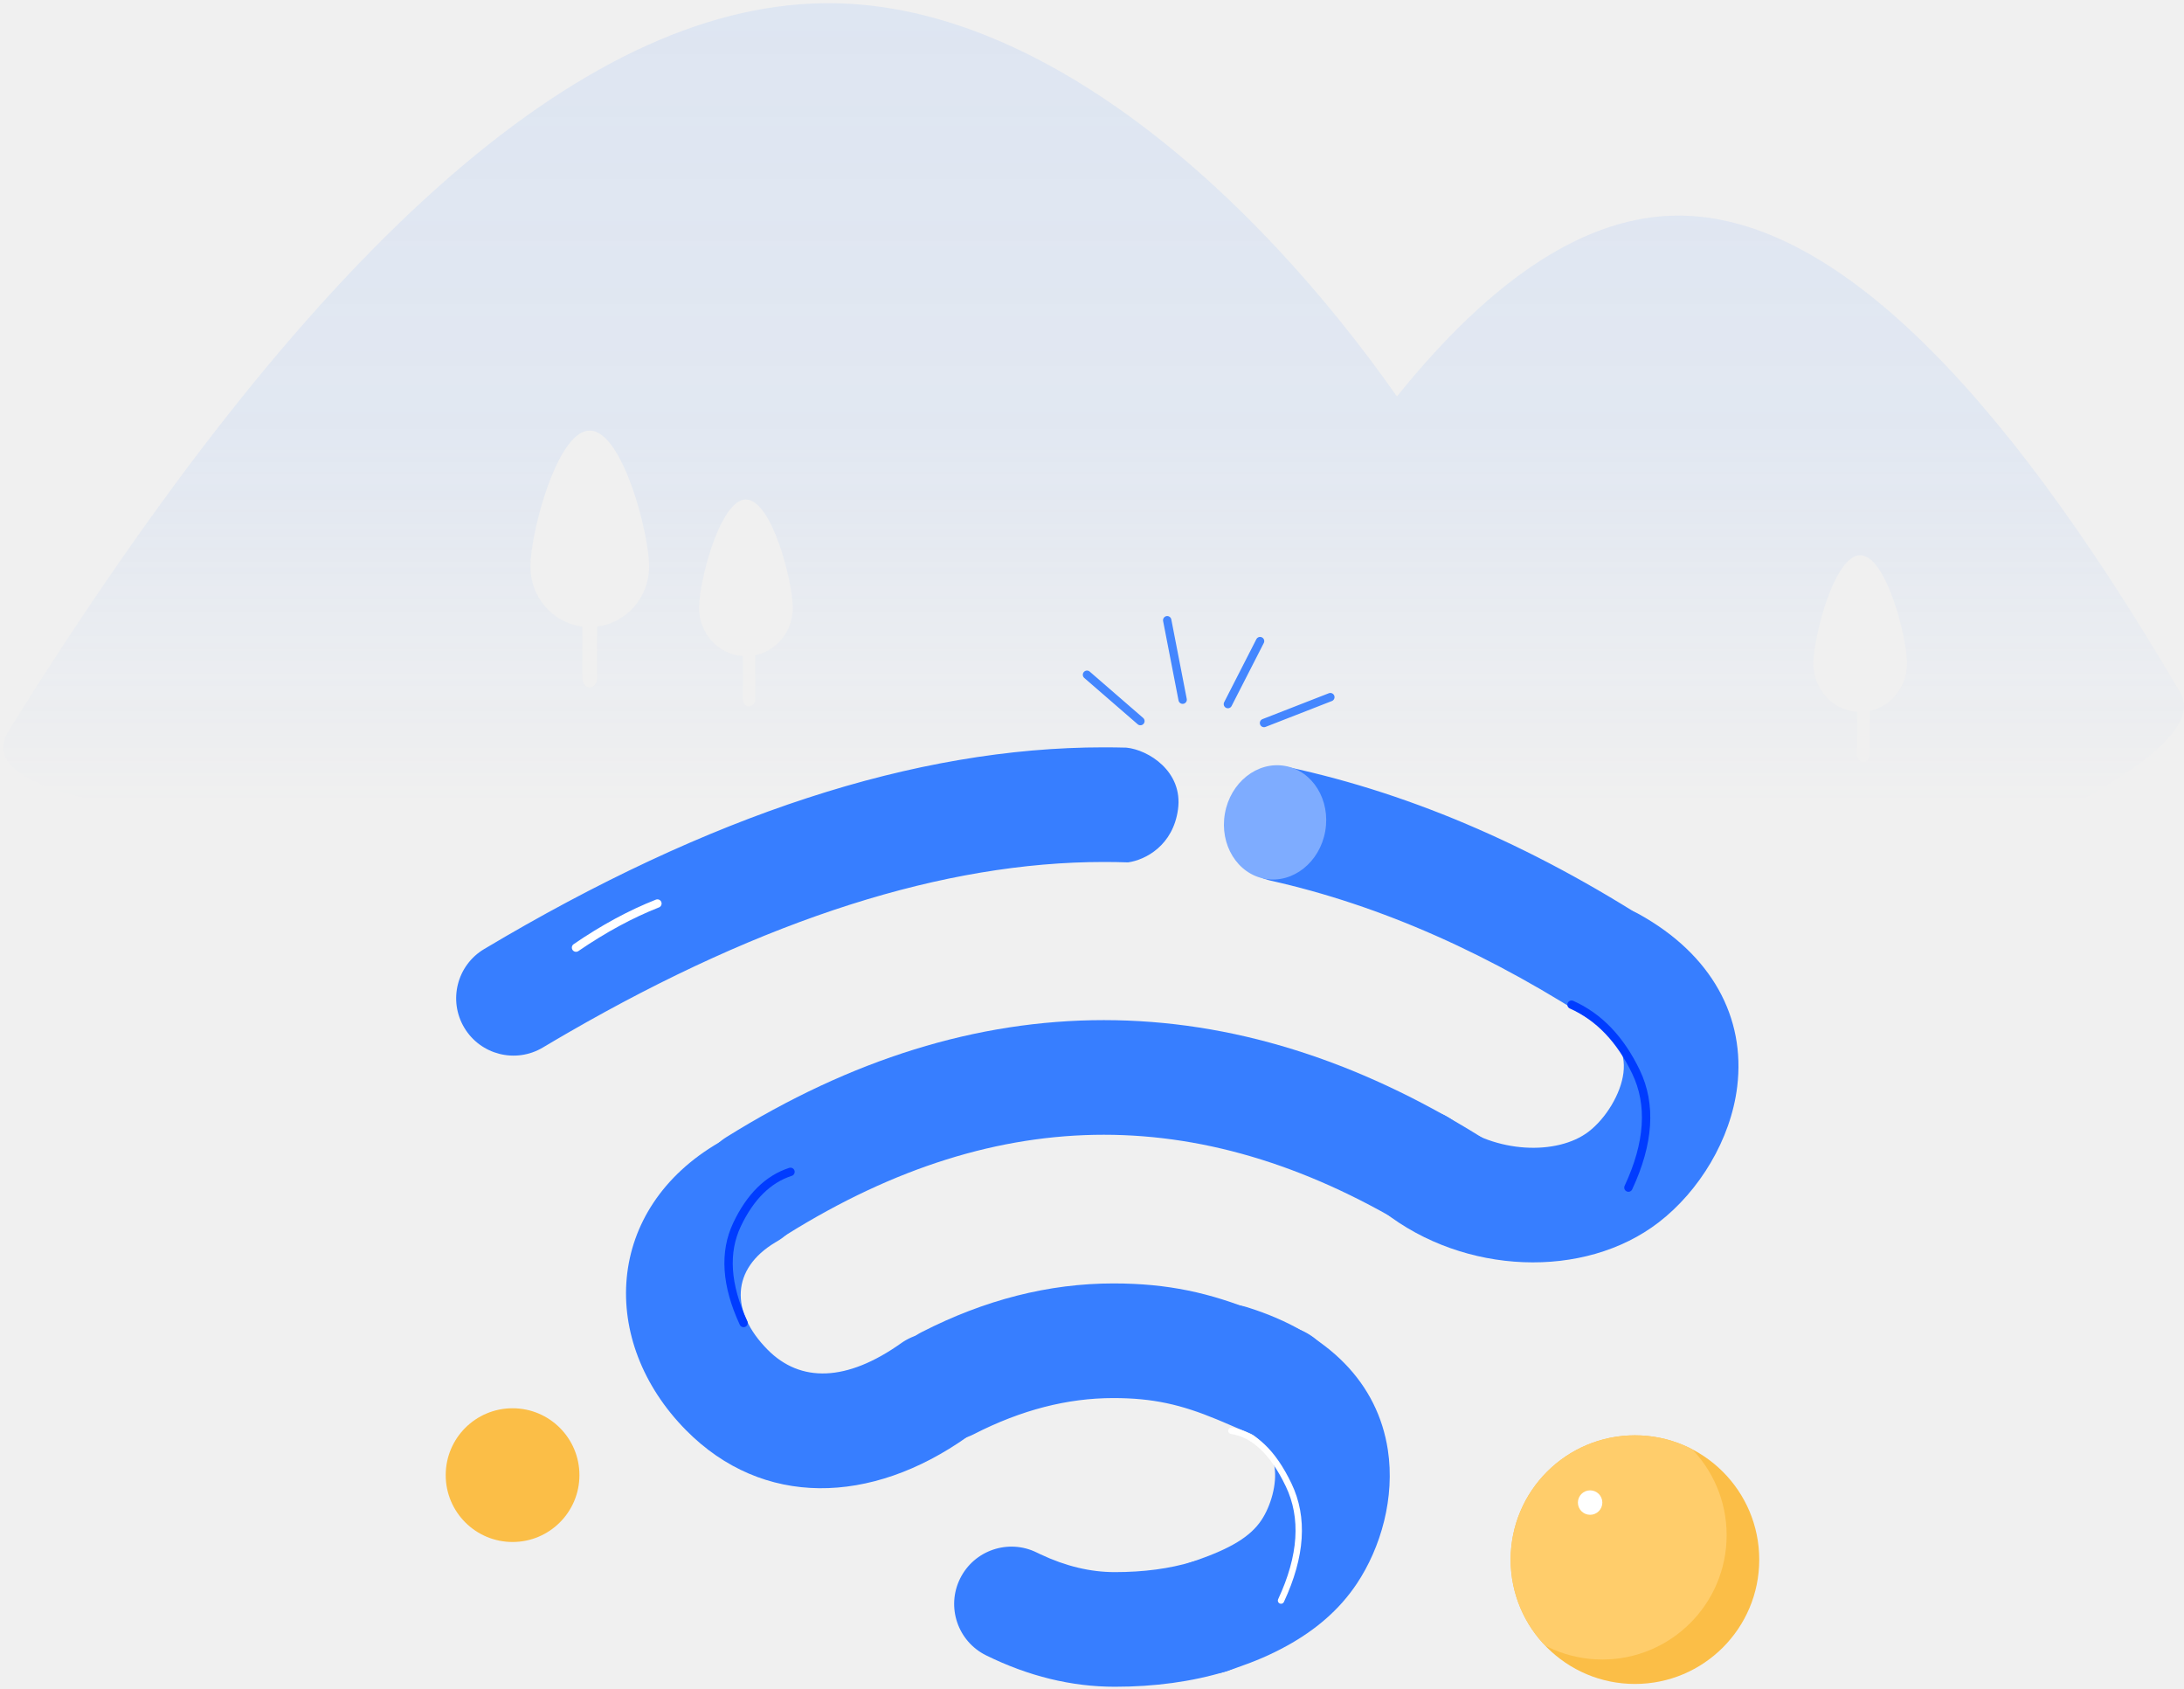
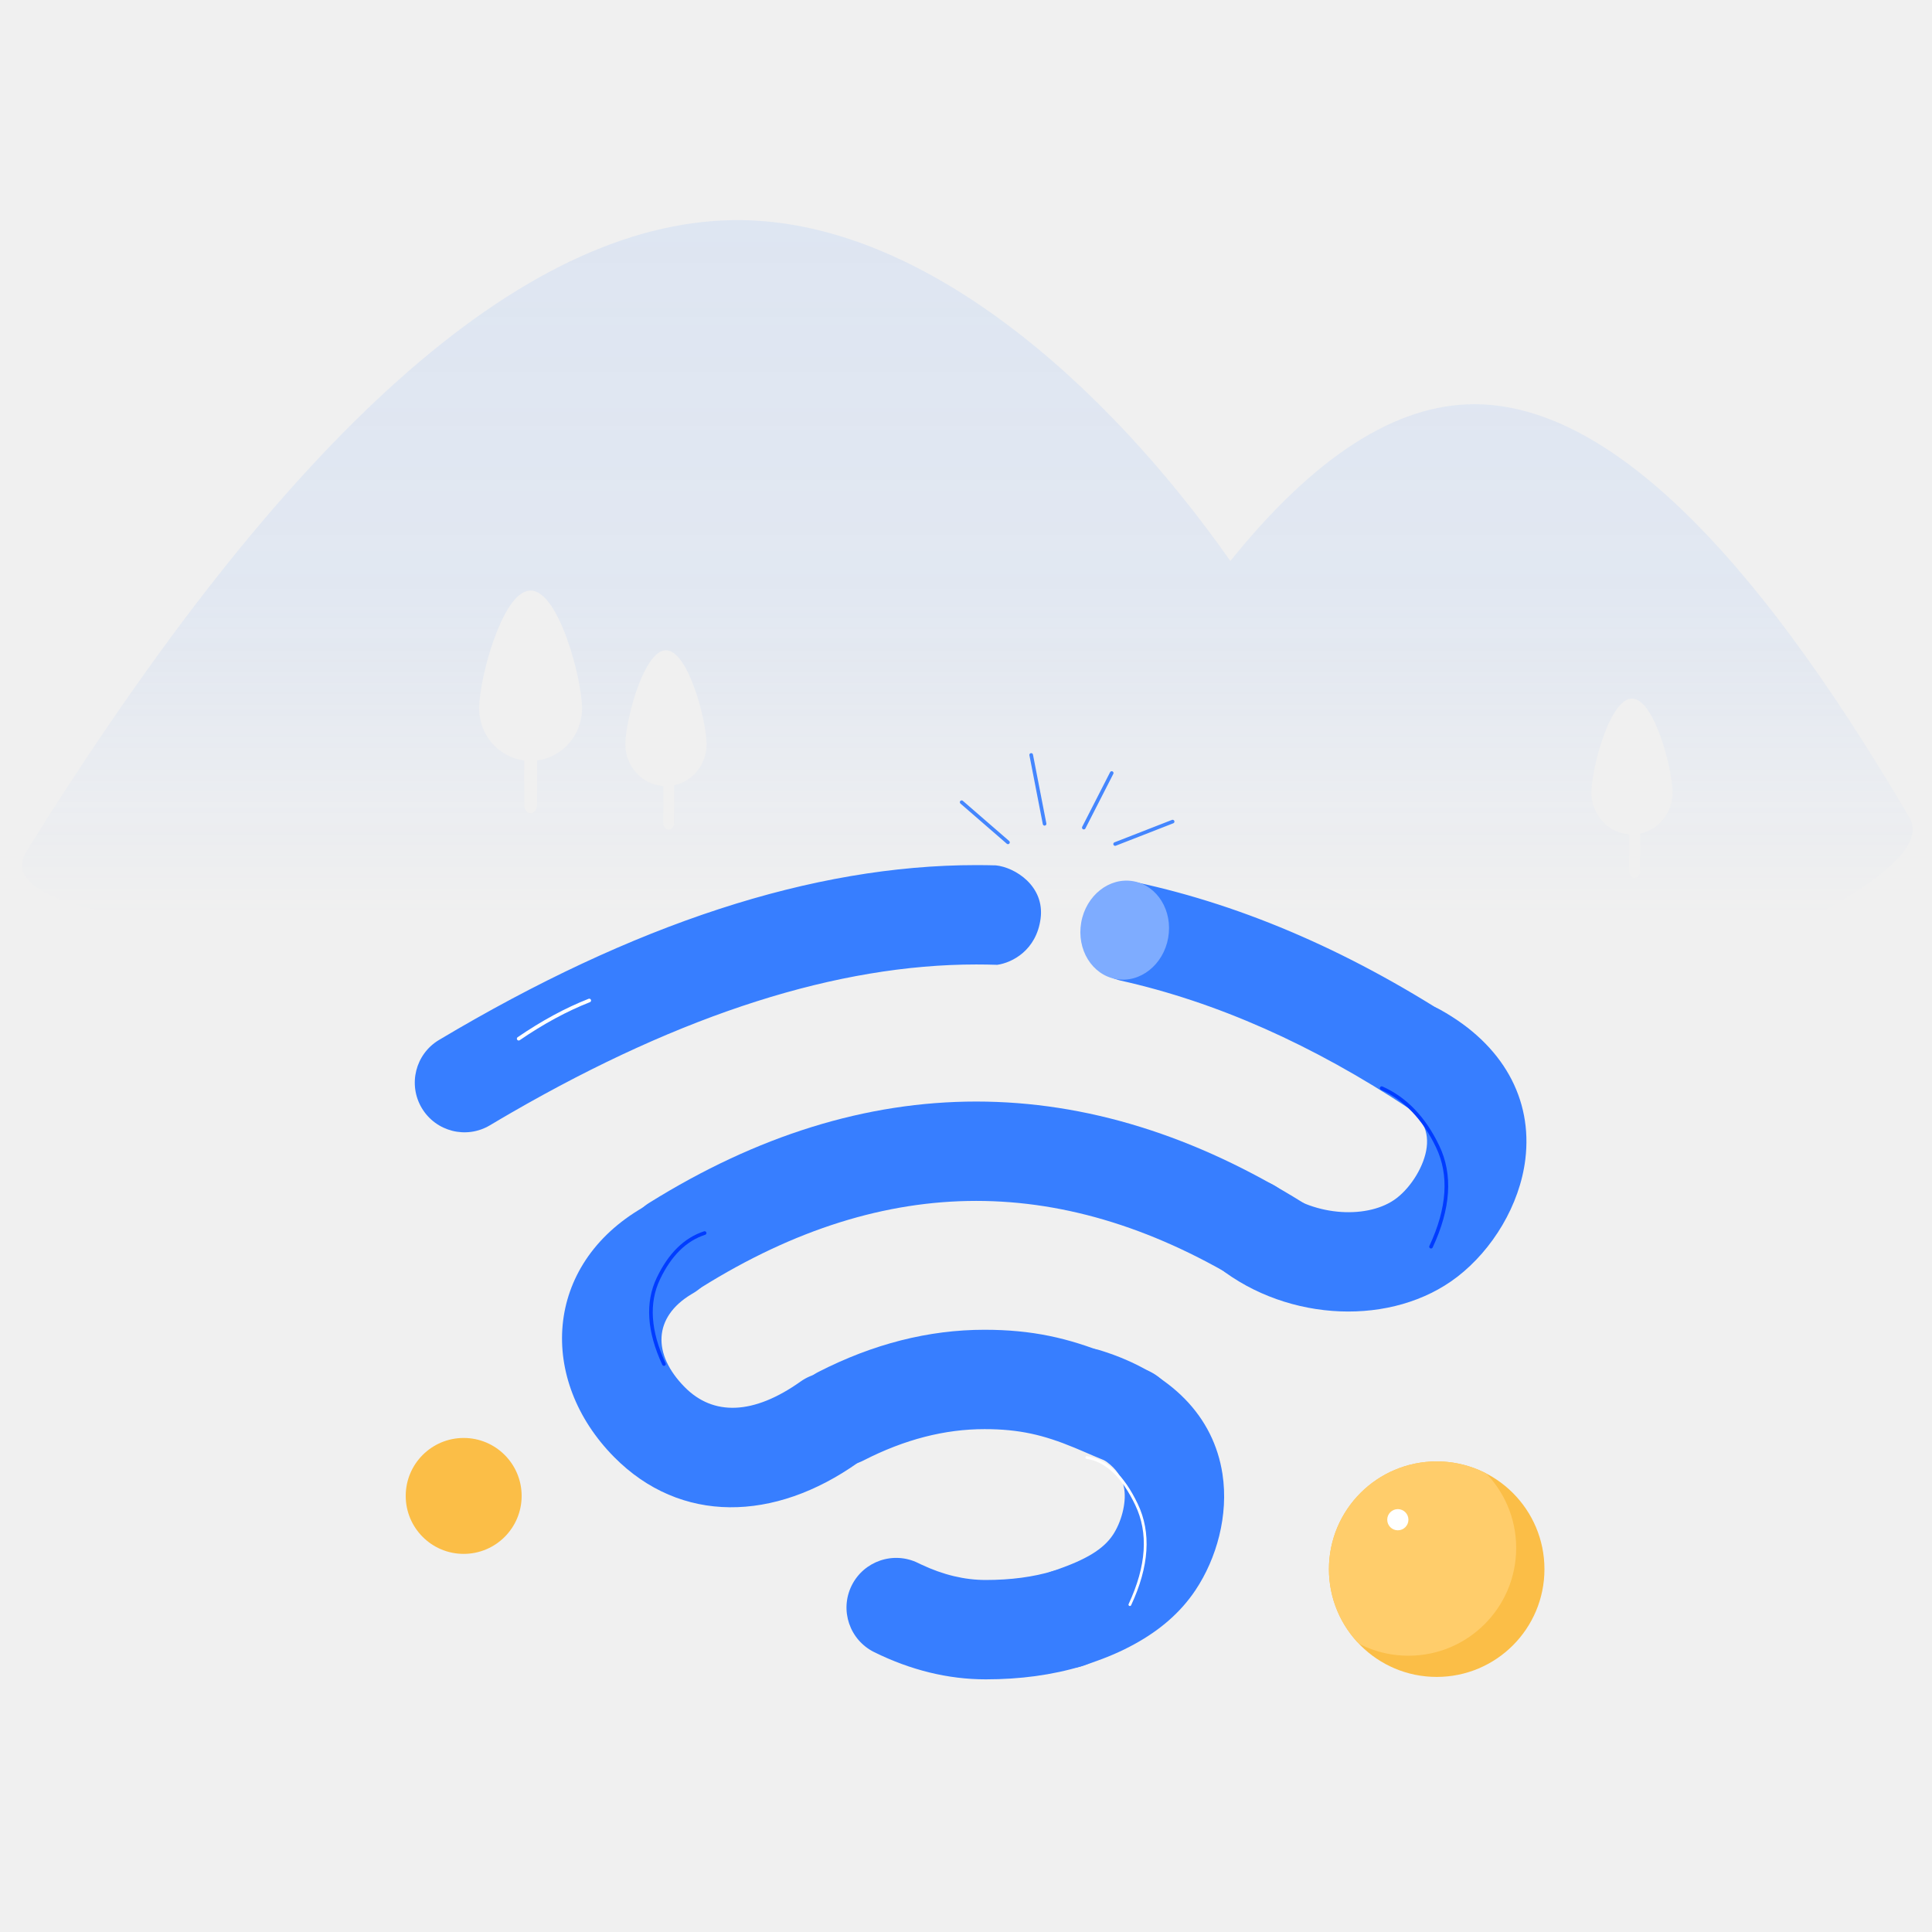
- <svg xmlns="http://www.w3.org/2000/svg" xmlns:xlink="http://www.w3.org/1999/xlink" width="392px" height="303px" viewBox="0 0 392 303" version="1.1">
+ <svg xmlns="http://www.w3.org/2000/svg" xmlns:xlink="http://www.w3.org/1999/xlink" width="400px" height="400px" viewBox="0 0 400 400" version="1.1">
  <defs>
    <rect id="path-1" x="0" y="0" width="400" height="400" />
    <linearGradient x1="50%" y1="-116.862%" x2="50%" y2="90.764%" id="linearGradient-3">
      <stop stop-color="#72A7FD" stop-opacity="0.207" offset="0%" />
      <stop stop-color="#72A7FD" stop-opacity="0.115" offset="80.072%" />
      <stop stop-color="#72A7FD" stop-opacity="0" offset="100%" />
    </linearGradient>
    <circle id="path-4" cx="22.309" cy="22.309" r="22.309" />
  </defs>
-   <g stroke="none" stroke-width="1" fill="none" fill-rule="evenodd">
-     <g transform="translate(-191, -365)">
-       <g transform="translate(187, 320)">
-         <g>
-           <mask id="mask-2" fill="white">
-             <use xlink:href="#path-1" />
-           </mask>
-           <use fill="#FFFFFF" opacity="0" xlink:href="#path-1" />
-           <g mask="url(#mask-2)" fill="url(#linearGradient-3)">
-             <g transform="translate(4.571429, 45.57143)">
-               <path d="M147.114,0.008 C185.983,-0.614 224.506,34.039 250.161,70.581 C267.576,48.937 284.413,38.117 300.67,38.117 C327.337,38.117 357.372,66.664 390.775,123.76 C394.314,129.809 383.612,138.63 358.669,150.222 L358.669,150.222 L276.026,152.963 C261.34,164.707 213.576,154.214 137.721,155.429 C82.141,156.319 46.202,152.961 29.905,145.356 C6.399,142.286 -3.25,137.373 0.958,130.615 C54.741,44.243 103.46,0.707 147.114,0.008 Z M333.31,99.068 L333.183,99.072 L333.057,99.082 C332.964,99.093 332.872,99.109 332.78,99.131 C332.75,99.139 332.719,99.147 332.689,99.155 C332.656,99.164 332.624,99.174 332.591,99.184 L332.591,99.184 L332.56,99.195 L332.528,99.205 C332.493,99.218 332.457,99.231 332.422,99.245 C332.397,99.255 332.372,99.265 332.347,99.276 C332.309,99.293 332.27,99.31 332.232,99.329 L332.232,99.329 L332.098,99.397 L332.098,99.397 L332.056,99.42 C332.044,99.427 332.032,99.434 332.021,99.44 C331.976,99.465 331.932,99.492 331.887,99.521 L331.887,99.521 L331.839,99.551 C331.797,99.579 331.755,99.607 331.713,99.638 C331.698,99.649 331.682,99.66 331.666,99.671 C331.624,99.702 331.581,99.734 331.539,99.768 C331.529,99.776 331.518,99.784 331.508,99.792 C331.403,99.875 331.3,99.964 331.198,100.061 L331.198,100.061 L331.161,100.094 C331.006,100.241 330.853,100.403 330.702,100.578 C330.687,100.595 330.672,100.612 330.657,100.628 C327.313,104.538 324.901,114.711 324.901,118.535 C324.901,123.083 328.31,126.81 332.642,127.161 C332.678,127.163 332.714,127.166 332.749,127.168 L332.749,127.168 L332.749,134.777 C332.75,135.555 333.252,136.186 333.871,136.186 C334.49,136.186 334.992,135.555 334.992,134.776 L334.992,134.776 L334.992,127.014 C338.83,126.213 341.719,122.721 341.719,118.535 C341.719,113.757 337.954,99.068 333.31,99.068 L333.31,99.068 Z M133.31,89.068 L133.183,89.072 L133.057,89.082 C132.964,89.093 132.872,89.109 132.78,89.131 C132.75,89.139 132.719,89.147 132.689,89.155 L132.64,89.169 L132.64,89.169 L132.591,89.184 L132.56,89.195 L132.528,89.205 C132.493,89.218 132.457,89.231 132.422,89.245 C132.397,89.255 132.372,89.265 132.347,89.276 L132.289,89.302 L132.289,89.302 L132.232,89.329 L132.098,89.397 L132.056,89.42 C132.044,89.427 132.032,89.434 132.021,89.44 L131.954,89.479 L131.954,89.479 L131.887,89.521 L131.839,89.551 C131.797,89.579 131.755,89.607 131.713,89.638 C131.698,89.649 131.682,89.66 131.666,89.671 C131.624,89.702 131.581,89.734 131.539,89.768 C131.529,89.776 131.518,89.784 131.508,89.792 L131.352,89.921 L131.352,89.921 L131.198,90.061 L131.161,90.094 C131.006,90.241 130.853,90.403 130.702,90.578 C130.687,90.595 130.672,90.612 130.657,90.628 C127.313,94.538 124.901,104.711 124.901,108.535 C124.901,113.083 128.31,116.81 132.642,117.161 L132.696,117.165 L132.696,117.165 L132.749,117.168 L132.749,124.777 C132.75,125.555 133.252,126.186 133.871,126.186 C134.451,126.186 134.928,125.631 134.986,124.92 L134.992,124.776 L134.992,117.014 C138.83,116.213 141.719,112.721 141.719,108.535 C141.719,103.757 137.954,89.068 133.31,89.068 Z M105.281,76.695 L105.174,76.697 L105.067,76.703 C104.882,76.717 104.699,76.749 104.516,76.799 C104.408,76.828 104.301,76.862 104.194,76.903 C103.991,76.98 103.789,77.078 103.583,77.2 C103.508,77.244 103.433,77.292 103.358,77.341 C98.393,80.653 94.63,95.786 94.63,101.11 C94.63,106.544 98.551,111.045 103.669,111.837 L103.949,111.876 L103.949,121.112 C103.95,121.999 104.481,122.727 105.16,122.804 L105.281,122.811 L105.403,122.804 C106.041,122.731 106.549,122.082 106.607,121.267 L106.612,121.112 L106.613,111.876 C111.866,111.209 115.932,106.643 115.932,101.11 C115.932,95.117 111.163,76.695 105.281,76.695 Z" />
-             </g>
+   <g id="页面-1" stroke="none" stroke-width="1" fill="none" fill-rule="evenodd">
+     <g id="网络服务异常" transform="translate(-175, -320)">
+       <g id="网络服务异常" transform="translate(175, 320)">
+         <mask id="mask-2" fill="white">
+           <use xlink:href="#path-1" />
+         </mask>
+         <use id="矩形" fill="#FFFFFF" opacity="0" xlink:href="#path-1" />
+         <g id="背景" mask="url(#mask-2)" fill="url(#linearGradient-3)">
+           <g transform="translate(4.571429, 45.57143)" id="background">
+             <path d="M147.114,0.008 C185.983,-0.614 224.506,34.039 250.161,70.581 C267.576,48.937 284.413,38.117 300.67,38.117 C327.337,38.117 357.372,66.664 390.775,123.76 C394.314,129.809 383.612,138.63 358.669,150.222 L358.669,150.222 L276.026,152.963 C261.34,164.707 213.576,154.214 137.721,155.429 C82.141,156.319 46.202,152.961 29.905,145.356 C6.399,142.286 -3.25,137.373 0.958,130.615 C54.741,44.243 103.46,0.707 147.114,0.008 Z M333.31,99.068 L333.183,99.072 L333.057,99.082 C332.964,99.093 332.872,99.109 332.78,99.131 C332.75,99.139 332.719,99.147 332.689,99.155 C332.656,99.164 332.624,99.174 332.591,99.184 L332.591,99.184 L332.56,99.195 L332.528,99.205 C332.493,99.218 332.457,99.231 332.422,99.245 C332.397,99.255 332.372,99.265 332.347,99.276 C332.309,99.293 332.27,99.31 332.232,99.329 L332.232,99.329 L332.098,99.397 L332.098,99.397 L332.056,99.42 C332.044,99.427 332.032,99.434 332.021,99.44 C331.976,99.465 331.932,99.492 331.887,99.521 L331.887,99.521 L331.839,99.551 C331.797,99.579 331.755,99.607 331.713,99.638 C331.698,99.649 331.682,99.66 331.666,99.671 C331.624,99.702 331.581,99.734 331.539,99.768 C331.529,99.776 331.518,99.784 331.508,99.792 C331.403,99.875 331.3,99.964 331.198,100.061 L331.198,100.061 L331.161,100.094 C331.006,100.241 330.853,100.403 330.702,100.578 C330.687,100.595 330.672,100.612 330.657,100.628 C327.313,104.538 324.901,114.711 324.901,118.535 C324.901,123.083 328.31,126.81 332.642,127.161 C332.678,127.163 332.714,127.166 332.749,127.168 L332.749,127.168 L332.749,134.777 C332.75,135.555 333.252,136.186 333.871,136.186 C334.49,136.186 334.992,135.555 334.992,134.776 L334.992,134.776 L334.992,127.014 C338.83,126.213 341.719,122.721 341.719,118.535 C341.719,113.757 337.954,99.068 333.31,99.068 L333.31,99.068 Z M133.31,89.068 L133.183,89.072 L133.057,89.082 C132.964,89.093 132.872,89.109 132.78,89.131 C132.75,89.139 132.719,89.147 132.689,89.155 L132.64,89.169 L132.64,89.169 L132.591,89.184 L132.56,89.195 L132.528,89.205 C132.493,89.218 132.457,89.231 132.422,89.245 C132.397,89.255 132.372,89.265 132.347,89.276 L132.289,89.302 L132.289,89.302 L132.232,89.329 L132.098,89.397 L132.056,89.42 C132.044,89.427 132.032,89.434 132.021,89.44 L131.954,89.479 L131.954,89.479 L131.887,89.521 L131.839,89.551 C131.797,89.579 131.755,89.607 131.713,89.638 C131.698,89.649 131.682,89.66 131.666,89.671 C131.624,89.702 131.581,89.734 131.539,89.768 C131.529,89.776 131.518,89.784 131.508,89.792 L131.352,89.921 L131.352,89.921 L131.198,90.061 L131.161,90.094 C131.006,90.241 130.853,90.403 130.702,90.578 C130.687,90.595 130.672,90.612 130.657,90.628 C127.313,94.538 124.901,104.711 124.901,108.535 C124.901,113.083 128.31,116.81 132.642,117.161 L132.696,117.165 L132.696,117.165 L132.749,117.168 L132.749,124.777 C132.75,125.555 133.252,126.186 133.871,126.186 C134.451,126.186 134.928,125.631 134.986,124.92 L134.992,124.776 L134.992,117.014 C138.83,116.213 141.719,112.721 141.719,108.535 C141.719,103.757 137.954,89.068 133.31,89.068 Z M105.281,76.695 L105.174,76.697 L105.067,76.703 C104.882,76.717 104.699,76.749 104.516,76.799 C104.408,76.828 104.301,76.862 104.194,76.903 C103.991,76.98 103.789,77.078 103.583,77.2 C103.508,77.244 103.433,77.292 103.358,77.341 C98.393,80.653 94.63,95.786 94.63,101.11 C94.63,106.544 98.551,111.045 103.669,111.837 L103.949,111.876 L103.949,121.112 C103.95,121.999 104.481,122.727 105.16,122.804 L105.281,122.811 L105.403,122.804 C106.041,122.731 106.549,122.082 106.607,121.267 L106.612,121.112 L106.613,111.876 C111.866,111.209 115.932,106.643 115.932,101.11 C115.932,95.117 111.163,76.695 105.281,76.695 Z" />
          </g>
-           <g mask="url(#mask-2)">
-             <g transform="translate(85.85762, 150.6439)">
-               <path d="M116.26,28.467 C117.612,28.467 118.963,28.485 120.314,28.521 C124.237,28.906 130.502,32.769 129.581,39.582 C128.703,46.078 123.745,48.671 120.619,49.111 C119.166,49.063 117.713,49.039 116.26,49.039 C87.692,49.039 55.605,59.188 20.04,79.715 L17.812,81.012 C17.068,81.449 16.323,81.89 15.576,82.335 C10.698,85.246 4.383,83.651 1.473,78.773 C-1.438,73.894 0.157,67.58 5.035,64.67 C45.34,40.621 82.399,28.467 116.26,28.467 Z M138.26,40.096 C139.29,34.155 144.636,31.479 149.344,32.016 C172.14,36.911 194.83,46.86 217.37,61.795 C222.105,64.933 223.4,71.315 220.263,76.05 C217.125,80.786 210.742,82.081 206.007,78.943 C185.896,65.618 165.932,56.778 146.072,52.359 C145.979,52.332 145.87,52.303 145.747,52.271 C141.76,51.256 137.145,46.533 138.26,40.096 Z" stroke="none" fill="#377EFF" />
-               <path d="M116.26,77.418 C139.037,77.418 161.659,84.475 183.99,98.406 C188.809,101.413 190.279,107.757 187.272,112.577 C184.265,117.396 177.921,118.866 173.101,115.859 C153.908,103.885 135.007,97.99 116.26,97.99 C97.513,97.99 78.612,103.885 59.418,115.859 C54.599,118.866 48.254,117.396 45.247,112.577 C42.241,107.757 43.71,101.413 48.53,98.406 C70.86,84.475 93.483,77.418 116.26,77.418 Z" stroke="none" fill="#377EFF" />
-               <path d="M117.974,124.67 C127.825,124.67 135.277,126.36 143.661,129.752 L144.481,130.089 L147.38,131.32 L150.389,132.572 L151.158,132.877 L151.266,132.918 C156.592,134.893 159.308,140.812 157.332,146.138 C155.356,151.464 149.437,154.18 144.111,152.205 L143.398,151.935 L142.672,151.65 L141.909,151.341 L140.646,150.813 L137.702,149.553 L136.577,149.08 C130.184,146.432 125.144,145.242 117.974,145.242 C109.751,145.242 101.442,147.368 92.946,151.717 C87.89,154.305 81.692,152.304 79.104,147.248 C76.515,142.191 78.516,135.994 83.573,133.405 C94.887,127.614 106.388,124.67 117.974,124.67 Z" stroke="none" fill="#377EFF" />
-               <path d="M118.235,171.901 C125.384,171.901 132.004,172.798 138.076,174.622 C143.517,176.257 146.602,181.992 144.968,187.432 C143.333,192.873 137.598,195.958 132.157,194.324 C128.086,193.1 123.451,192.473 118.235,192.473 C113.875,192.473 109.445,193.518 104.862,195.682 L104.236,195.984 C99.141,198.496 92.974,196.402 90.463,191.306 C87.951,186.211 90.045,180.045 95.141,177.533 C102.7,173.807 110.429,171.901 118.235,171.901 Z" stroke="none" fill="#377EFF" transform="translate(117.4028, 184.474) scale(1, -1) translate(-117.4028, -184.474) " />
-               <path d="M198.35,62.413 C201.105,57.446 207.366,55.653 212.334,58.409 C225.402,65.659 231.458,76.944 229.949,89.361 C228.792,98.876 223.118,108.118 215.853,113.713 C202.489,124.004 180.938,123.114 166.49,111.803 C162.018,108.301 161.23,101.836 164.732,97.363 C168.168,92.975 174.456,92.134 178.917,95.411 L179.172,95.605 C186.455,101.307 197.647,101.769 203.302,97.414 C206.374,95.048 209.068,90.66 209.528,86.878 C209.995,83.034 208.319,79.808 202.732,76.611 L202.354,76.398 C197.387,73.642 195.594,67.381 198.35,62.413 Z" stroke="none" fill="#377EFF" />
-               <path d="M65.277,103.092 C68.117,98.172 74.407,96.485 79.327,99.324 C99.989,111.246 101.099,135.075 85.345,151.014 C71.594,164.928 52.154,164.461 34.838,152.172 C30.205,148.884 29.115,142.464 32.403,137.831 C35.69,133.199 42.111,132.108 46.744,135.396 C56.506,142.324 64.813,142.524 70.714,136.554 C77.475,129.714 77.211,122.053 69.364,117.329 L69.046,117.142 C64.126,114.303 62.438,108.013 65.277,103.092 Z" stroke="none" fill="#377EFF" transform="translate(63.31358, 129.6832) scale(-1, 1) translate(-63.31358, -129.6832) " />
-               <path d="M129.103,135.702 C130.791,130.278 136.557,127.249 141.981,128.938 C156.757,133.537 165.418,142.665 167.24,154.517 C168.556,163.079 166.012,172.051 161.659,178.57 C158.528,183.258 154.272,186.857 149.156,189.682 C146.127,191.355 143.406,192.493 139.787,193.748 L138.385,194.225 C132.999,196.031 127.169,193.128 125.364,187.741 C123.559,182.355 126.462,176.525 131.848,174.72 L132.939,174.347 C138.97,172.235 142.54,170.158 144.551,167.146 C146.244,164.611 147.369,160.644 146.907,157.643 C146.343,153.97 143.475,150.947 135.867,148.58 C130.443,146.891 127.415,141.126 129.103,135.702 Z" stroke="none" fill="#377EFF" />
-               <path d="M149.378,181.227 C152.387,172.953 152.236,166.02 148.924,160.427 C145.613,154.835 141.919,151.91 137.842,151.653" stroke="#FFFFFF" stroke-width="1.143" fill="none" stroke-linecap="round" transform="translate(144.6846, 166.4401) rotate(5) translate(-144.6846, -166.4401) " />
-               <ellipse stroke="none" fill="#7EACFF" fill-rule="evenodd" transform="translate(146.9995, 41.93297) rotate(10) translate(-146.9995, -41.93297) " cx="147" cy="41.933" rx="9.143" ry="10.286" />
-               <path d="M211.829,107.058 C214.838,98.784 214.686,91.851 211.375,86.258 C208.064,80.665 203.87,76.995 198.795,75.246" stroke="#003CFF" stroke-width="1.5" fill="none" stroke-linecap="round" stroke-linejoin="round" transform="translate(206.3861, 91.15204) rotate(5) translate(-206.3861, -91.15204) " />
-               <path d="M59.377,131.429 C61.923,124.381 61.795,118.475 58.993,113.711 C56.191,108.947 52.735,106.091 48.624,105.144" stroke="#003CFF" stroke-width="1.5" fill="none" stroke-linecap="round" stroke-linejoin="round" transform="translate(54.90956, 118.2865) scale(-1, 1) rotate(5) translate(-54.90956, -118.2865) " />
-               <path d="M21.53,64.408 C26.476,61.019 31.347,58.382 36.142,56.496" id="Path-13" stroke="#FFFFFF" stroke-width="1.5" fill="none" stroke-linecap="round" stroke-linejoin="round" />
-               <path d="M113.621,11.369 L121.447,21.36 M145.269,11.369 L137.443,21.36 M155.732,23.646 L143.158,25.932 M129.621,4.512 L129.621,19.035" id="Combined-Shape" stroke="#4486FE" stroke-width="1.5" fill="none" stroke-linecap="round" stroke-linejoin="round" transform="translate(134.5878, 15.3695) rotate(-11) translate(-134.5878, -15.3695) " />
-             </g>
+         </g>
+         <g id="网络" mask="url(#mask-2)">
+           <g transform="translate(85.85762, 150.6439)">
+             <path d="M116.26,28.467 C117.612,28.467 118.963,28.485 120.314,28.521 C124.237,28.906 130.502,32.769 129.581,39.582 C128.703,46.078 123.745,48.671 120.619,49.111 C119.166,49.063 117.713,49.039 116.26,49.039 C87.692,49.039 55.605,59.188 20.04,79.715 L17.812,81.012 C17.068,81.449 16.323,81.89 15.576,82.335 C10.698,85.246 4.383,83.651 1.473,78.773 C-1.438,73.894 0.157,67.58 5.035,64.67 C45.34,40.621 82.399,28.467 116.26,28.467 Z M138.26,40.096 C139.29,34.155 144.636,31.479 149.344,32.016 C172.14,36.911 194.83,46.86 217.37,61.795 C222.105,64.933 223.4,71.315 220.263,76.05 C217.125,80.786 210.742,82.081 206.007,78.943 C185.896,65.618 165.932,56.778 146.072,52.359 C145.979,52.332 145.87,52.303 145.747,52.271 C141.76,51.256 137.145,46.533 138.26,40.096 Z" id="Combined-Shape" stroke="none" fill="#377EFF" fill-rule="nonzero" />
+             <path d="M116.26,77.418 C139.037,77.418 161.659,84.475 183.99,98.406 C188.809,101.413 190.279,107.757 187.272,112.577 C184.265,117.396 177.921,118.866 173.101,115.859 C153.908,103.885 135.007,97.99 116.26,97.99 C97.513,97.99 78.612,103.885 59.418,115.859 C54.599,118.866 48.254,117.396 45.247,112.577 C42.241,107.757 43.71,101.413 48.53,98.406 C70.86,84.475 93.483,77.418 116.26,77.418 Z" id="Path-9" stroke="none" fill="#377EFF" fill-rule="nonzero" />
+             <path d="M117.974,124.67 C127.825,124.67 135.277,126.36 143.661,129.752 L144.481,130.089 L147.38,131.32 L150.389,132.572 L151.158,132.877 L151.266,132.918 C156.592,134.893 159.308,140.812 157.332,146.138 C155.356,151.464 149.437,154.18 144.111,152.205 L143.398,151.935 L142.672,151.65 L141.909,151.341 L140.646,150.813 L137.702,149.553 L136.577,149.08 C130.184,146.432 125.144,145.242 117.974,145.242 C109.751,145.242 101.442,147.368 92.946,151.717 C87.89,154.305 81.692,152.304 79.104,147.248 C76.515,142.191 78.516,135.994 83.573,133.405 C94.887,127.614 106.388,124.67 117.974,124.67 Z" id="Path-9" stroke="none" fill="#377EFF" fill-rule="nonzero" />
+             <path d="M118.235,171.901 C125.384,171.901 132.004,172.798 138.076,174.622 C143.517,176.257 146.602,181.992 144.968,187.432 C143.333,192.873 137.598,195.958 132.157,194.324 C128.086,193.1 123.451,192.473 118.235,192.473 C113.875,192.473 109.445,193.518 104.862,195.682 L104.236,195.984 C99.141,198.496 92.974,196.402 90.463,191.306 C87.951,186.211 90.045,180.045 95.141,177.533 C102.7,173.807 110.429,171.901 118.235,171.901 Z" id="Path-9" stroke="none" fill="#377EFF" fill-rule="nonzero" transform="translate(117.4028, 184.474) scale(1, -1) translate(-117.4028, -184.474) " />
+             <path d="M198.35,62.413 C201.105,57.446 207.366,55.653 212.334,58.409 C225.402,65.659 231.458,76.944 229.949,89.361 C228.792,98.876 223.118,108.118 215.853,113.713 C202.489,124.004 180.938,123.114 166.49,111.803 C162.018,108.301 161.23,101.836 164.732,97.363 C168.168,92.975 174.456,92.134 178.917,95.411 L179.172,95.605 C186.455,101.307 197.647,101.769 203.302,97.414 C206.374,95.048 209.068,90.66 209.528,86.878 C209.995,83.034 208.319,79.808 202.732,76.611 L202.354,76.398 C197.387,73.642 195.594,67.381 198.35,62.413 Z" id="Path-14" stroke="none" fill="#377EFF" fill-rule="nonzero" />
+             <path d="M65.277,103.092 C68.117,98.172 74.407,96.485 79.327,99.324 C99.989,111.246 101.099,135.075 85.345,151.014 C71.594,164.928 52.154,164.461 34.838,152.172 C30.205,148.884 29.115,142.464 32.403,137.831 C35.69,133.199 42.111,132.108 46.744,135.396 C56.506,142.324 64.813,142.524 70.714,136.554 C77.475,129.714 77.211,122.053 69.364,117.329 L69.046,117.142 C64.126,114.303 62.438,108.013 65.277,103.092 Z" id="Path-14" stroke="none" fill="#377EFF" fill-rule="nonzero" transform="translate(63.31358, 129.6832) scale(-1, 1) translate(-63.31358, -129.6832) " />
+             <path d="M129.103,135.702 C130.791,130.278 136.557,127.249 141.981,128.938 C156.757,133.537 165.418,142.665 167.24,154.517 C168.556,163.079 166.012,172.051 161.659,178.57 C158.528,183.258 154.272,186.857 149.156,189.682 C146.127,191.355 143.406,192.493 139.787,193.748 L138.385,194.225 C132.999,196.031 127.169,193.128 125.364,187.741 C123.559,182.355 126.462,176.525 131.848,174.72 L132.939,174.347 C138.97,172.235 142.54,170.158 144.551,167.146 C146.244,164.611 147.369,160.644 146.907,157.643 C146.343,153.97 143.475,150.947 135.867,148.58 C130.443,146.891 127.415,141.126 129.103,135.702 Z" id="Path-14" stroke="none" fill="#377EFF" fill-rule="nonzero" />
+             <path d="M149.378,181.227 C152.387,172.953 152.236,166.02 148.924,160.427 C145.613,154.835 141.919,151.91 137.842,151.653" id="路径" stroke="#FFFFFF" stroke-width="0.571" fill="none" stroke-linecap="round" transform="translate(144.6846, 166.4401) rotate(5) translate(-144.6846, -166.4401) " />
+             <ellipse id="Oval" stroke="none" fill="#7EACFF" fill-rule="evenodd" transform="translate(146.9995, 41.93297) rotate(10) translate(-146.9995, -41.93297) " cx="147" cy="41.933" rx="9.143" ry="10.286" />
+             <path d="M211.829,107.058 C214.838,98.784 214.686,91.851 211.375,86.258 C208.064,80.665 203.87,76.995 198.795,75.246" id="路径" stroke="#003CFF" stroke-width="0.75" fill="none" stroke-linecap="round" stroke-linejoin="round" transform="translate(206.3861, 91.15204) rotate(5) translate(-206.3861, -91.15204) " />
+             <path d="M59.377,131.429 C61.923,124.381 61.795,118.475 58.993,113.711 C56.191,108.947 52.735,106.091 48.624,105.144" id="路径" stroke="#003CFF" stroke-width="0.75" fill="none" stroke-linecap="round" stroke-linejoin="round" transform="translate(54.90956, 118.2865) scale(-1, 1) rotate(5) translate(-54.90956, -118.2865) " />
+             <path d="M21.53,64.408 C26.476,61.019 31.347,58.382 36.142,56.496" id="Path-13" stroke="#FFFFFF" stroke-width="0.75" fill="none" stroke-linecap="round" stroke-linejoin="round" />
+             <path d="M113.621,11.369 L121.447,21.36 M145.269,11.369 L137.443,21.36 M155.732,23.646 L143.158,25.932 M129.621,4.512 L129.621,19.035" id="Combined-Shape" stroke="#4486FE" stroke-width="0.75" fill="none" stroke-linecap="round" stroke-linejoin="round" transform="translate(134.5878, 15.3695) rotate(-11) translate(-134.5878, -15.3695) " />
          </g>
-           <g mask="url(#mask-2)">
-             <g transform="translate(275.1429, 302.5714)">
-               <mask id="mask-5" fill="white">
-                 <use xlink:href="#path-4" />
-               </mask>
-               <use stroke="none" fill="#FBBE47" xlink:href="#path-4" />
-               <circle stroke="none" fill="#FFCD6B" mask="url(#mask-5)" cx="16.457" cy="17.92" r="22.309" />
-               <circle stroke="none" fill="#FFFFFF" mask="url(#mask-5)" cx="14.263" cy="12.069" r="2.194" />
-             </g>
+         </g>
+         <g id="球" mask="url(#mask-2)">
+           <g transform="translate(275.1429, 302.5714)">
+             <mask id="mask-5" fill="white">
+               <use xlink:href="#path-4" />
+             </mask>
+             <use id="椭圆形" stroke="none" fill="#FBBE47" fill-rule="nonzero" xlink:href="#path-4" />
+             <circle id="椭圆形" stroke="none" fill="#FFCD6B" fill-rule="nonzero" mask="url(#mask-5)" cx="16.457" cy="17.92" r="22.309" />
+             <circle id="椭圆形" stroke="none" fill="#FFFFFF" fill-rule="nonzero" mask="url(#mask-5)" cx="14.263" cy="12.069" r="2.194" />
          </g>
-           <g mask="url(#mask-2)" fill="#FBBE47">
-             <g transform="translate(84, 297.7143)">
-               <circle cx="12" cy="12" r="12" />
-             </g>
+         </g>
+         <g id="球" mask="url(#mask-2)" fill="#FBBE47" fill-rule="nonzero">
+           <g transform="translate(84, 297.7143)" id="椭圆形">
+             <circle cx="12" cy="12" r="12" />
          </g>
        </g>
      </g>
    </g>
  </g>
</svg>
